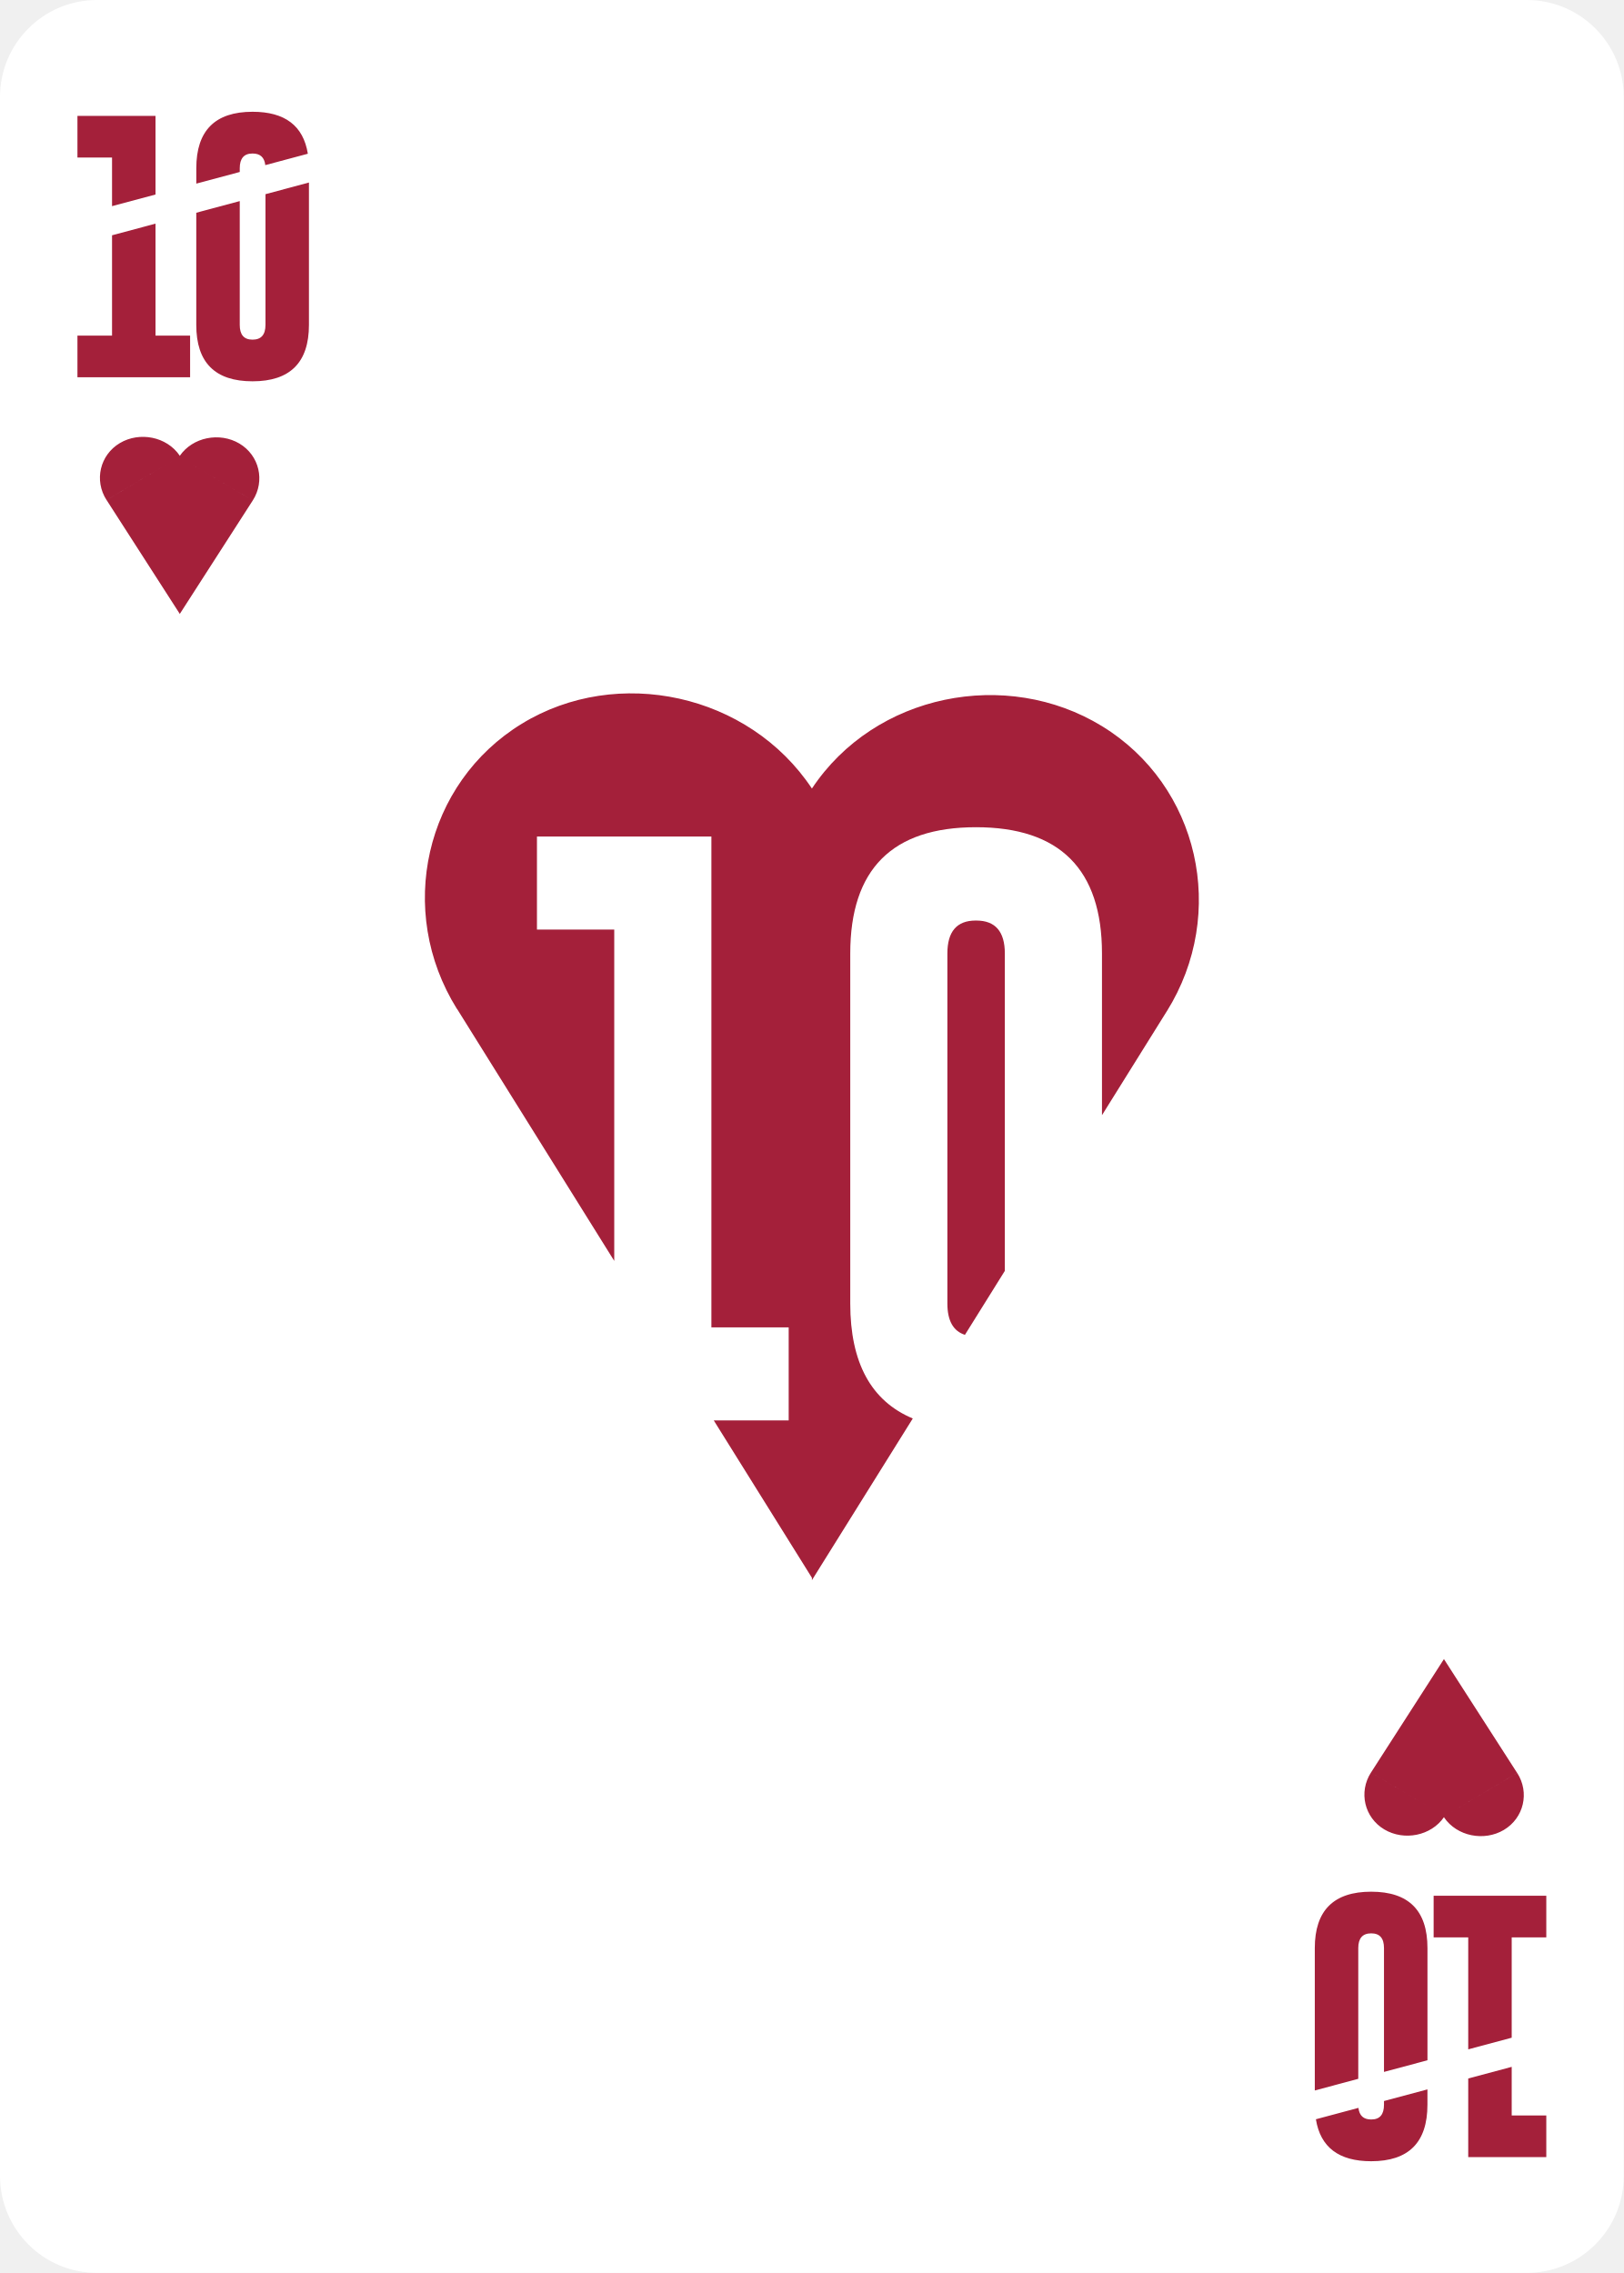
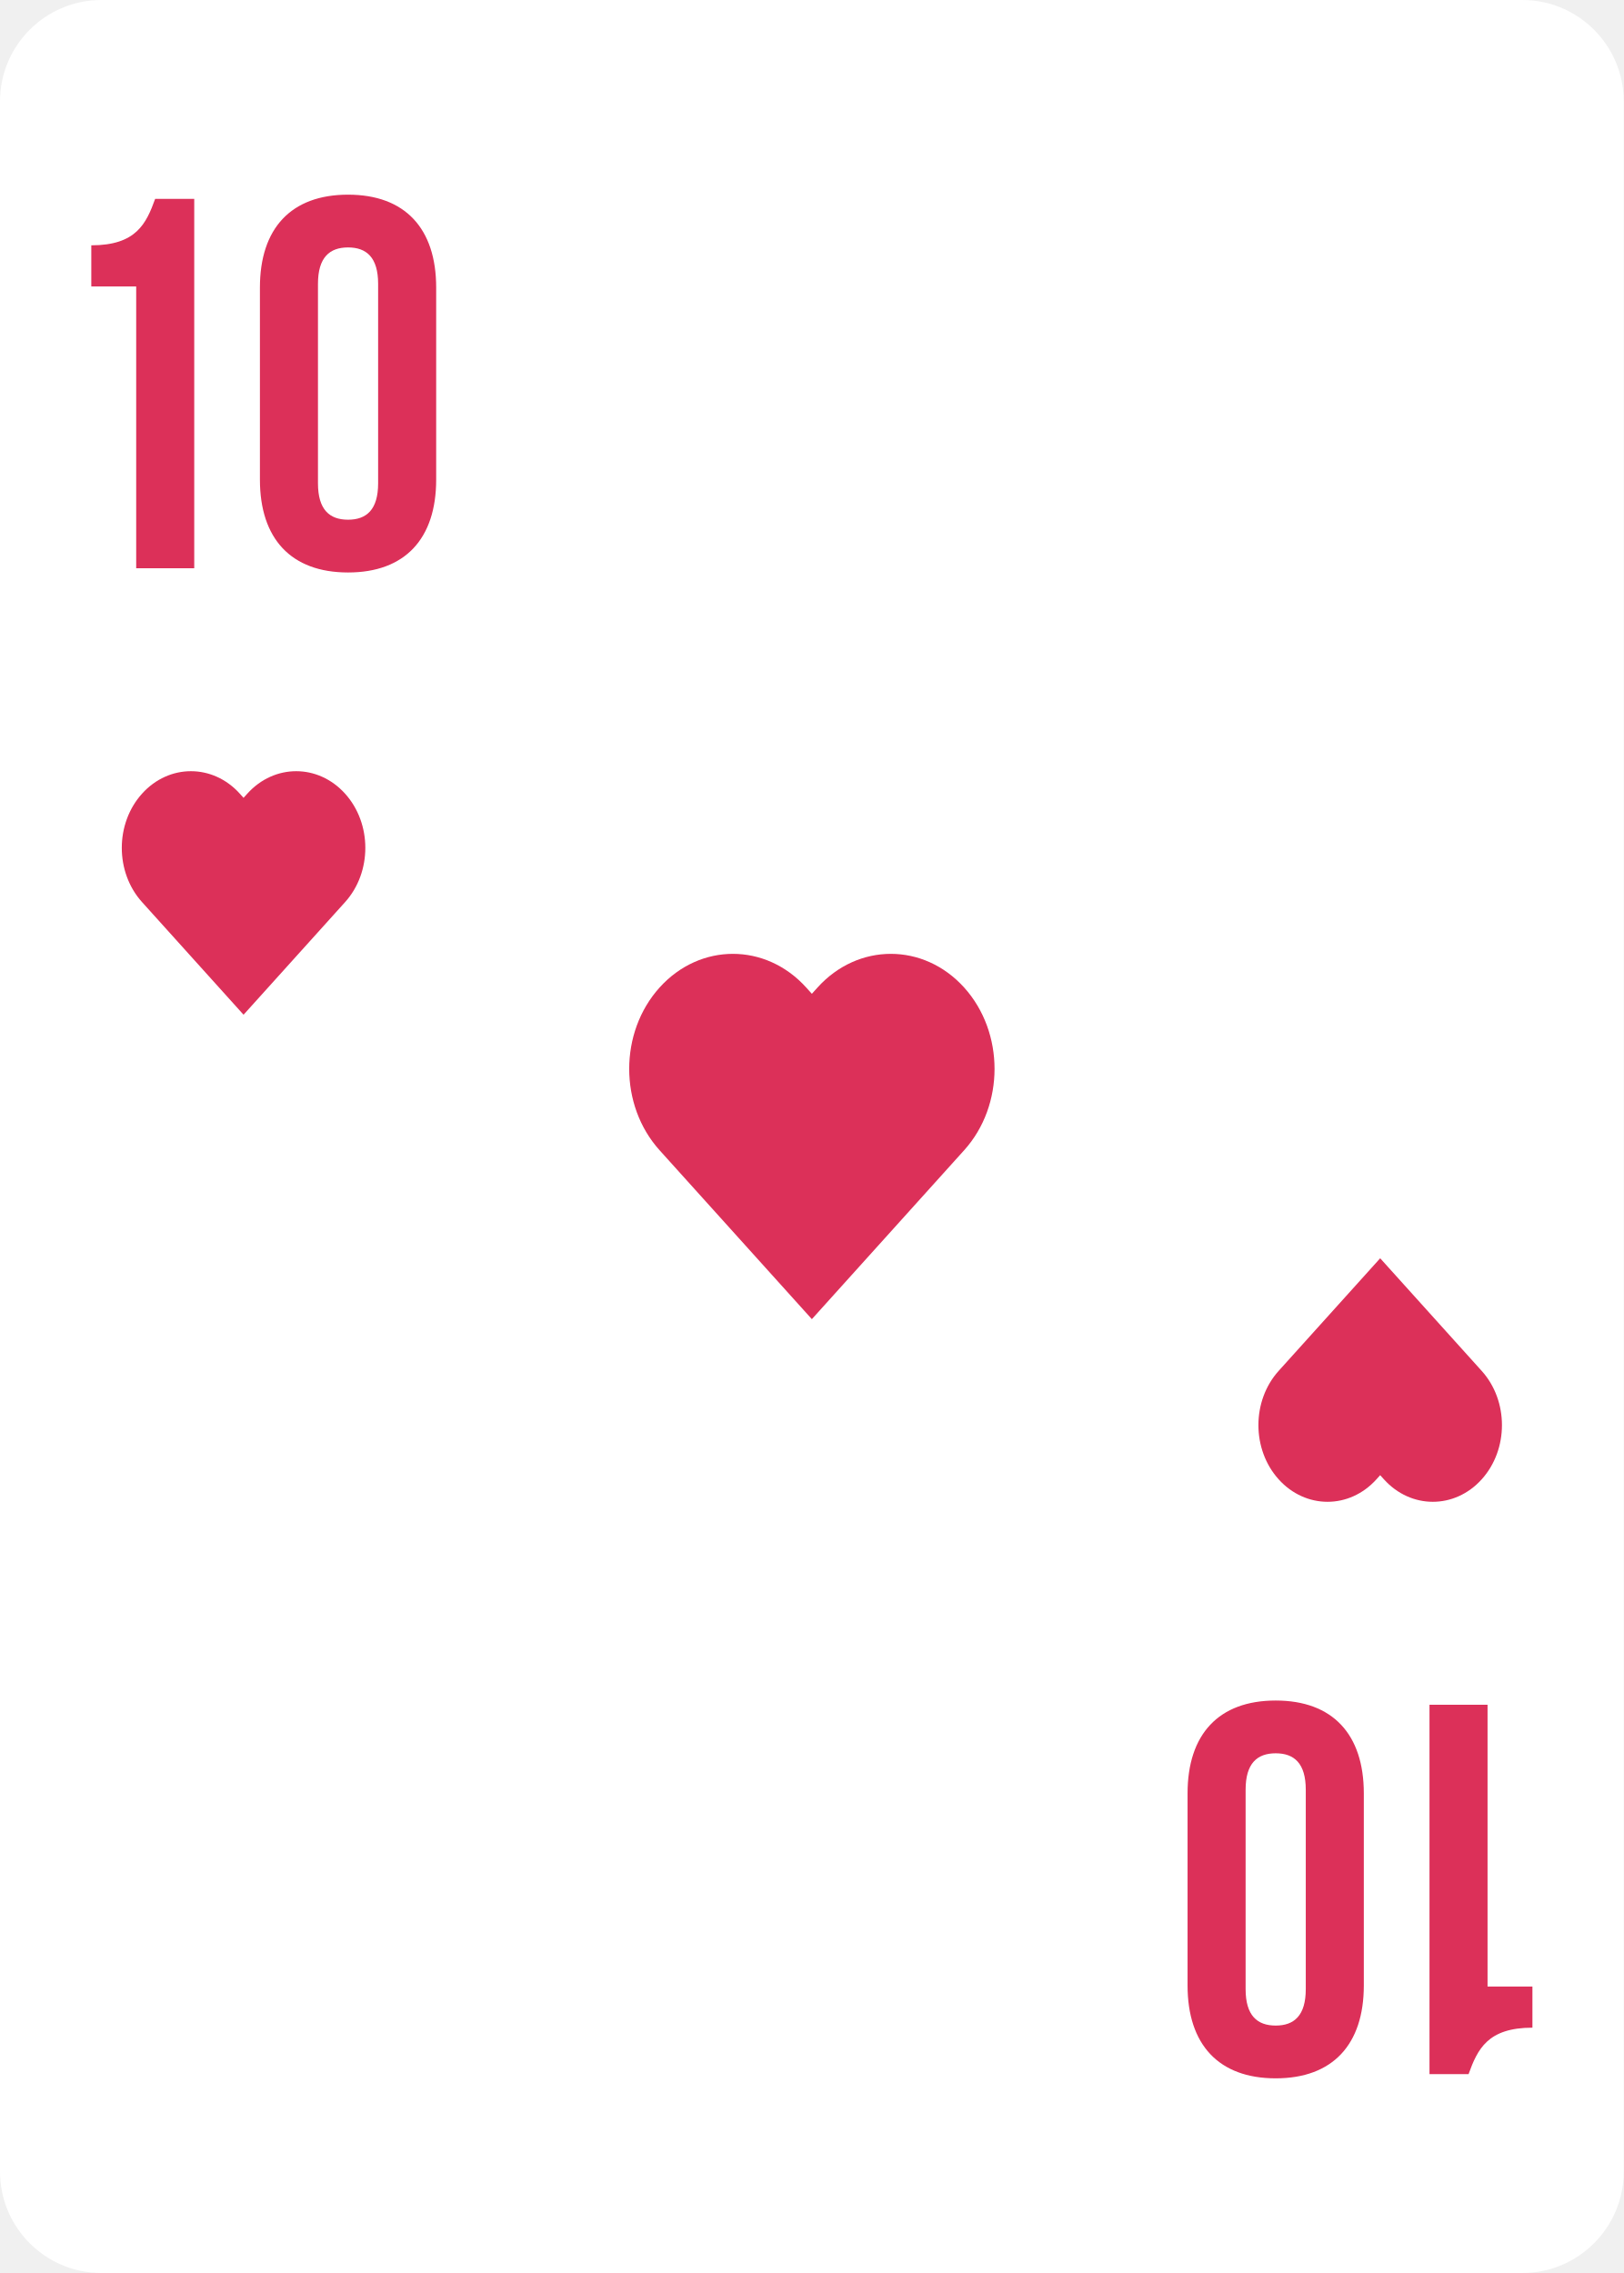
- <svg xmlns="http://www.w3.org/2000/svg" viewBox="0 0 750 1050">
-   <g id="uuid-e5655c1f-70e2-4d2e-8741-392e022b2a48">
-     <rect width="750" height="1049.95" rx="44.82" ry="44.82" style="fill:#fff;" />
-   </g>
-   <g id="uuid-a8cd9049-af11-493b-aa5d-af0f2c912f39">
-     <g>
-       <path d="M464.13,440.46c0-10.15-4.4-15.22-13.2-15.22h-.27c-8.71,0-13.07,5.08-13.07,15.22v161.67c0,7.95,2.71,12.77,8.11,14.49l18.43-29.55v-146.62Z" style="fill:#a4203a;" />
-       <path d="M508.99,335.43c-44.18-27.04-104.9-14.97-133.97,28.83-29.07-43.8-89.81-56.98-133.99-29.94-44.81,27.42-58.25,86.41-29.97,131.75h.06l72.6,116.4v-153.05h-35.7v-42.98h80.57v226.74h35.7v42.98h-34.6l45.33,72.68v1.11l46.59-74.69c-19.24-8.07-28.88-25.77-28.88-53.12v-161.67c0-38.89,19.35-58.34,58.07-58.34s58.2,19.45,58.2,58.34v74.69l29.92-47.98h.02c28.28-45.34,14.87-104.33-29.95-131.75Z" style="fill:#a4203a;" />
-     </g>
-     <g>
-       <polygon points="51.75 95.23 71.83 89.85 71.83 53.54 35.77 53.54 35.77 72.78 51.75 72.78 51.75 95.23" style="fill:#a4203a;" />
-       <polygon points="71.83 103.31 51.75 108.69 51.75 155.03 35.77 155.03 35.77 174.27 87.81 174.27 87.81 155.03 71.83 155.03 71.83 103.31" style="fill:#a4203a;" />
-     </g>
-     <g>
-       <path d="M110.74,79.43v-1.7c0-4.54,1.95-6.81,5.85-6.81h.12c3.49,0,5.43,1.79,5.83,5.36l19.65-5.26c-2.07-12.91-10.57-19.39-25.53-19.39-17.33,0-25.99,8.7-25.99,26.11v7.08l20.08-5.38Z" style="fill:#a4203a;" />
-       <path d="M122.62,89.7v60.39c0,4.54-1.99,6.81-5.97,6.81s-5.91-2.27-5.91-6.81v-57.2l-20.08,5.38v51.82c0,17.37,8.66,26.05,25.99,26.05s26.05-8.68,26.05-26.05V84.32l-20.08,5.38Z" style="fill:#a4203a;" />
-     </g>
-     <path d="M110.57,204.89c-9.1-5.4-21.6-2.99-27.59,5.76v-.22c-5.99-8.75-18.5-11.16-27.6-5.76-9.23,5.48-12,17.26-6.17,26.32l33.77-20.04-33.75,20.04,33.75,52.49v.22l33.75-52.49-33.75-20.04,33.76,20.04c5.82-9.06,3.06-20.84-6.17-26.32" style="fill:#a4203a;" />
-     <g>
-       <polygon points="698.25 954.77 678.17 960.15 678.17 996.46 714.23 996.46 714.23 977.22 698.25 977.22 698.25 954.77" style="fill:#a4203a;" />
-       <polygon points="678.17 946.69 698.25 941.31 698.25 894.97 714.23 894.97 714.23 875.73 662.19 875.73 662.19 894.97 678.17 894.97 678.17 946.69" style="fill:#a4203a;" />
-     </g>
-     <g>
-       <path d="M639.26,970.57v1.7c0,4.54-1.95,6.81-5.85,6.81h-.12c-3.49,0-5.43-1.79-5.83-5.36l-19.65,5.26c2.07,12.91,10.57,19.39,25.53,19.39,17.33,0,25.99-8.7,25.99-26.11v-7.08l-20.08,5.38Z" style="fill:#a4203a;" />
-       <path d="M627.38,960.3v-60.39c0-4.54,1.99-6.81,5.97-6.81s5.91,2.27,5.91,6.81v57.2l20.08-5.38v-51.82c0-17.37-8.66-26.05-25.99-26.05s-26.05,8.68-26.05,26.05v65.77l20.08-5.38Z" style="fill:#a4203a;" />
-     </g>
-     <path d="M639.43,845.11c9.1,5.4,21.6,2.99,27.59-5.76v.22c5.99,8.75,18.5,11.16,27.6,5.76,9.23-5.48,12-17.26,6.17-26.32l-33.77,20.04,33.75-20.04-33.75-52.49v-.22l-33.75,52.49,33.75,20.04-33.76-20.04c-5.82,9.06-3.06,20.84,6.17,26.32" style="fill:#a4203a;" />
-   </g>
+ <svg xmlns="http://www.w3.org/2000/svg" width="80" height="112" fill="none">
+   <rect width="80" height="112" fill="#fff" rx="5" />
+   <path fill="#DC3059" d="M4.5 14.116h2.21V28h2.86V9.8H7.644c-.442 1.222-.936 2.288-3.146 2.288v2.028ZM15.666 13.986c0-1.3.572-1.794 1.482-1.794s1.482.494 1.482 1.794v9.828c0 1.3-.572 1.794-1.482 1.794s-1.482-.494-1.482-1.794v-9.828Zm-2.86 9.646c0 2.912 1.534 4.576 4.342 4.576s4.342-1.664 4.342-4.576v-9.464c0-2.912-1.534-4.576-4.342-4.576s-4.342 1.664-4.342 4.576v9.464ZM17.002 39.107c1.33 1.475 1.33 3.868 0 5.344L12 50l-5.002-5.55c-1.33-1.475-1.33-3.868 0-5.343 1.33-1.476 3.487-1.476 4.817 0l.185.205.185-.205c1.33-1.476 3.487-1.476 4.817 0ZM47.504 48.66c1.995 2.214 1.995 5.802 0 8.016L40 65l-7.504-8.324c-1.995-2.214-1.995-5.802 0-8.016 1.996-2.213 5.23-2.213 7.226 0l.278.308.278-.308c1.995-2.213 5.23-2.213 7.226 0ZM75.5 97.884h-2.21V84h-2.86v18.2h1.925c.442-1.222.936-2.288 3.146-2.288v-2.028ZM64.334 98.014c0 1.3-.572 1.794-1.482 1.794s-1.482-.494-1.482-1.794v-9.828c0-1.3.572-1.794 1.482-1.794s1.482.494 1.482 1.794v9.828Zm2.86-9.646c0-2.912-1.534-4.576-4.342-4.576s-4.342 1.664-4.342 4.576v9.464c0 2.912 1.534 4.576 4.342 4.576s4.342-1.664 4.342-4.576v-9.464ZM62.998 72.893c-1.33-1.475-1.33-3.868 0-5.344L68 62l5.002 5.55c1.33 1.475 1.33 3.868 0 5.343-1.33 1.476-3.486 1.476-4.817 0L68 72.688l-.185.205c-1.33 1.476-3.487 1.476-4.817 0Z" />
</svg>
